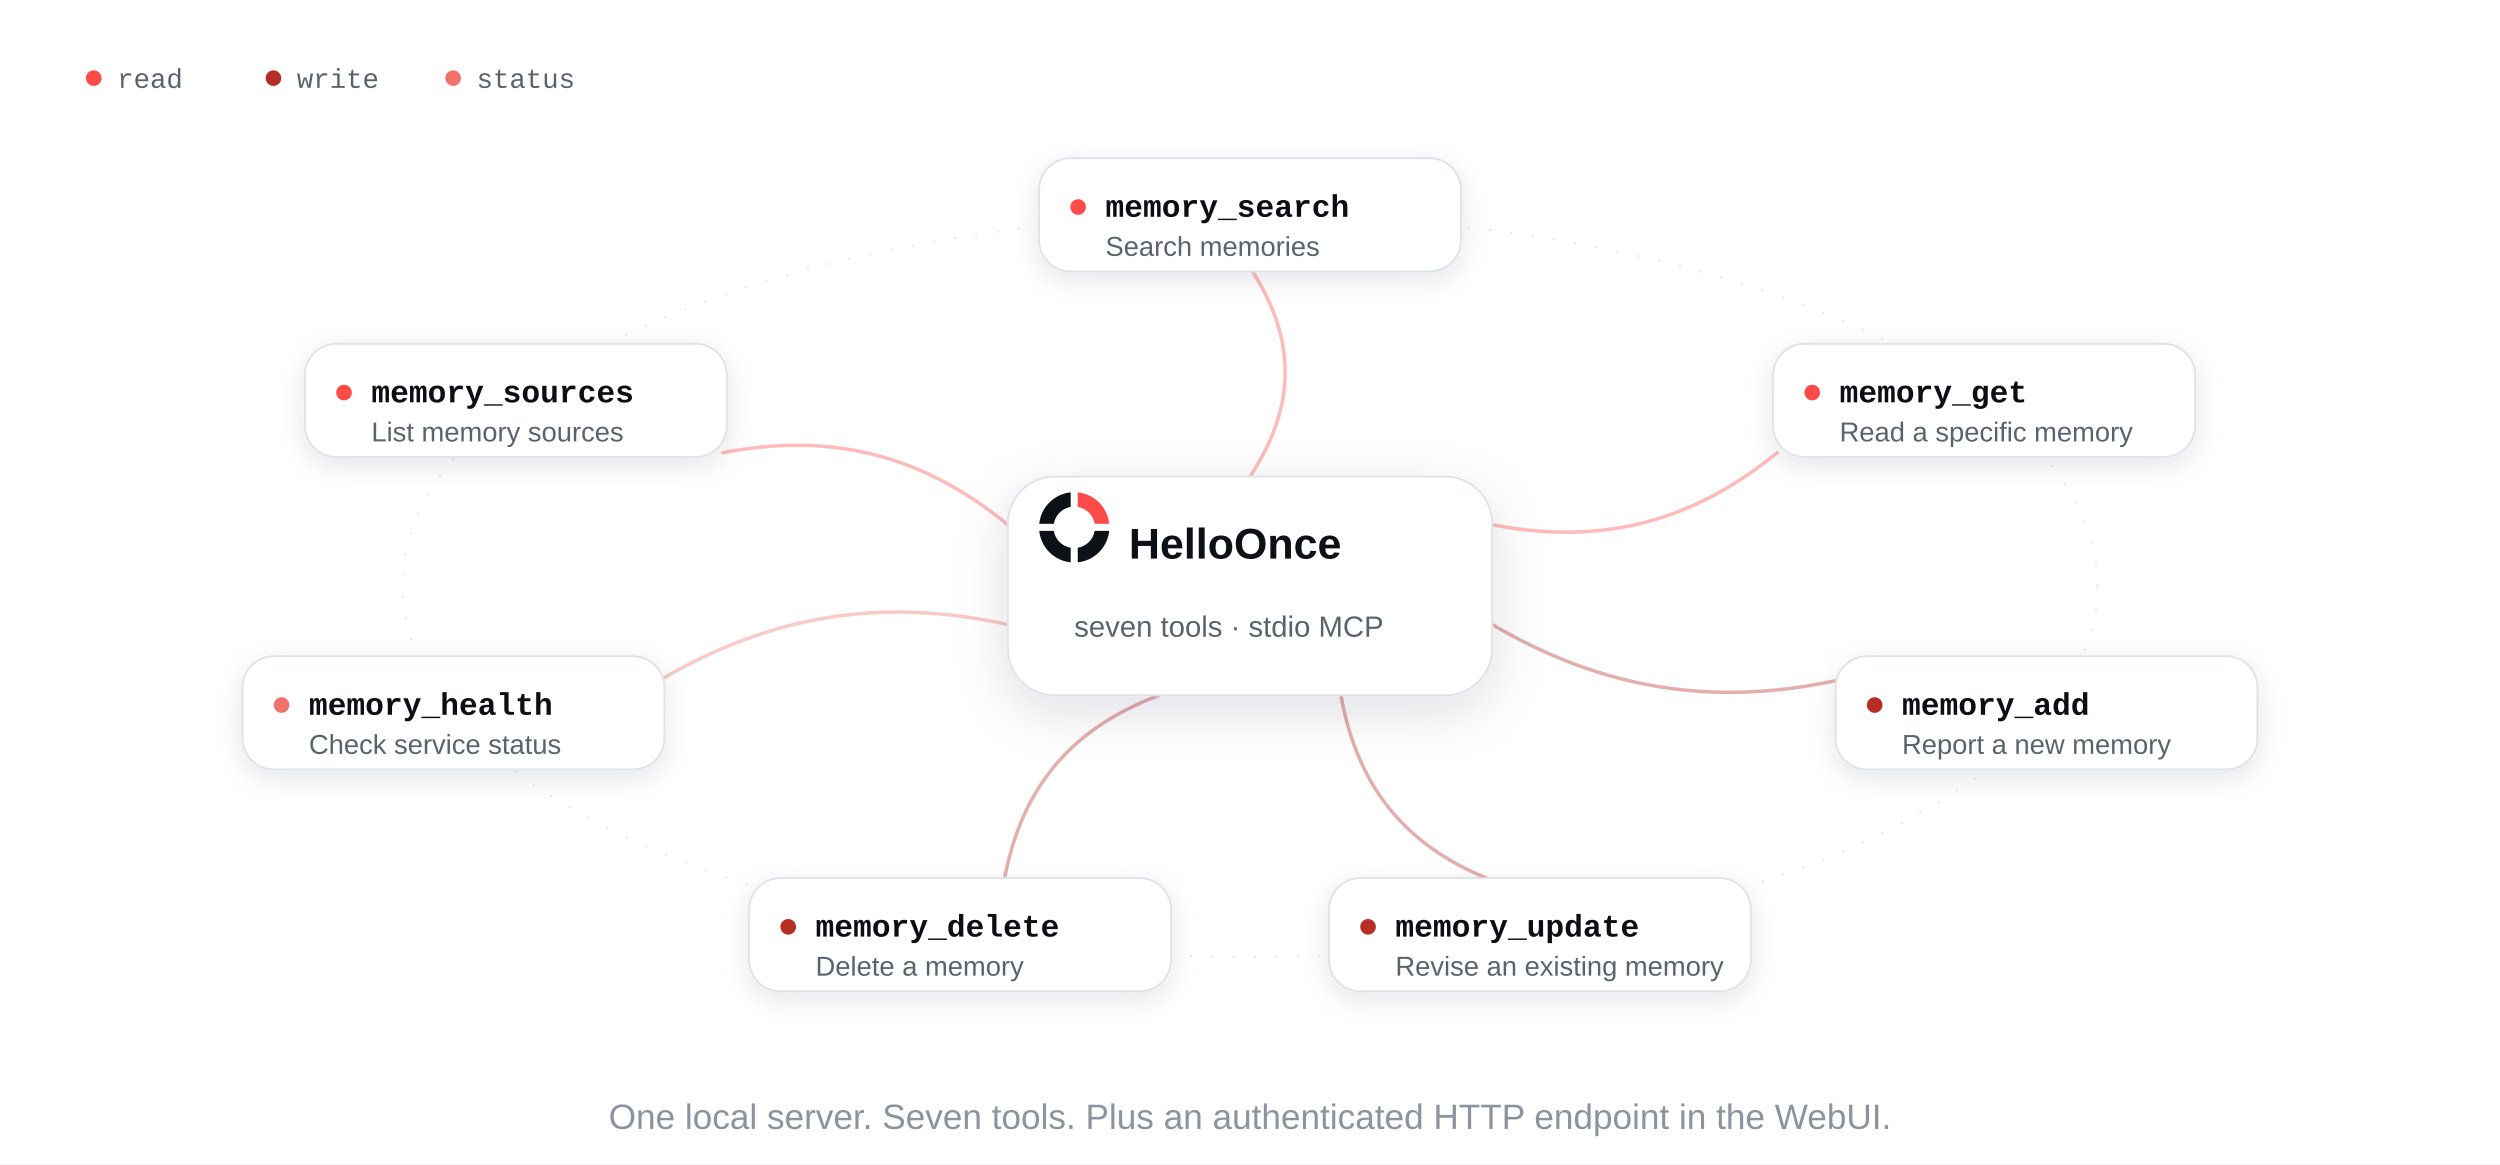
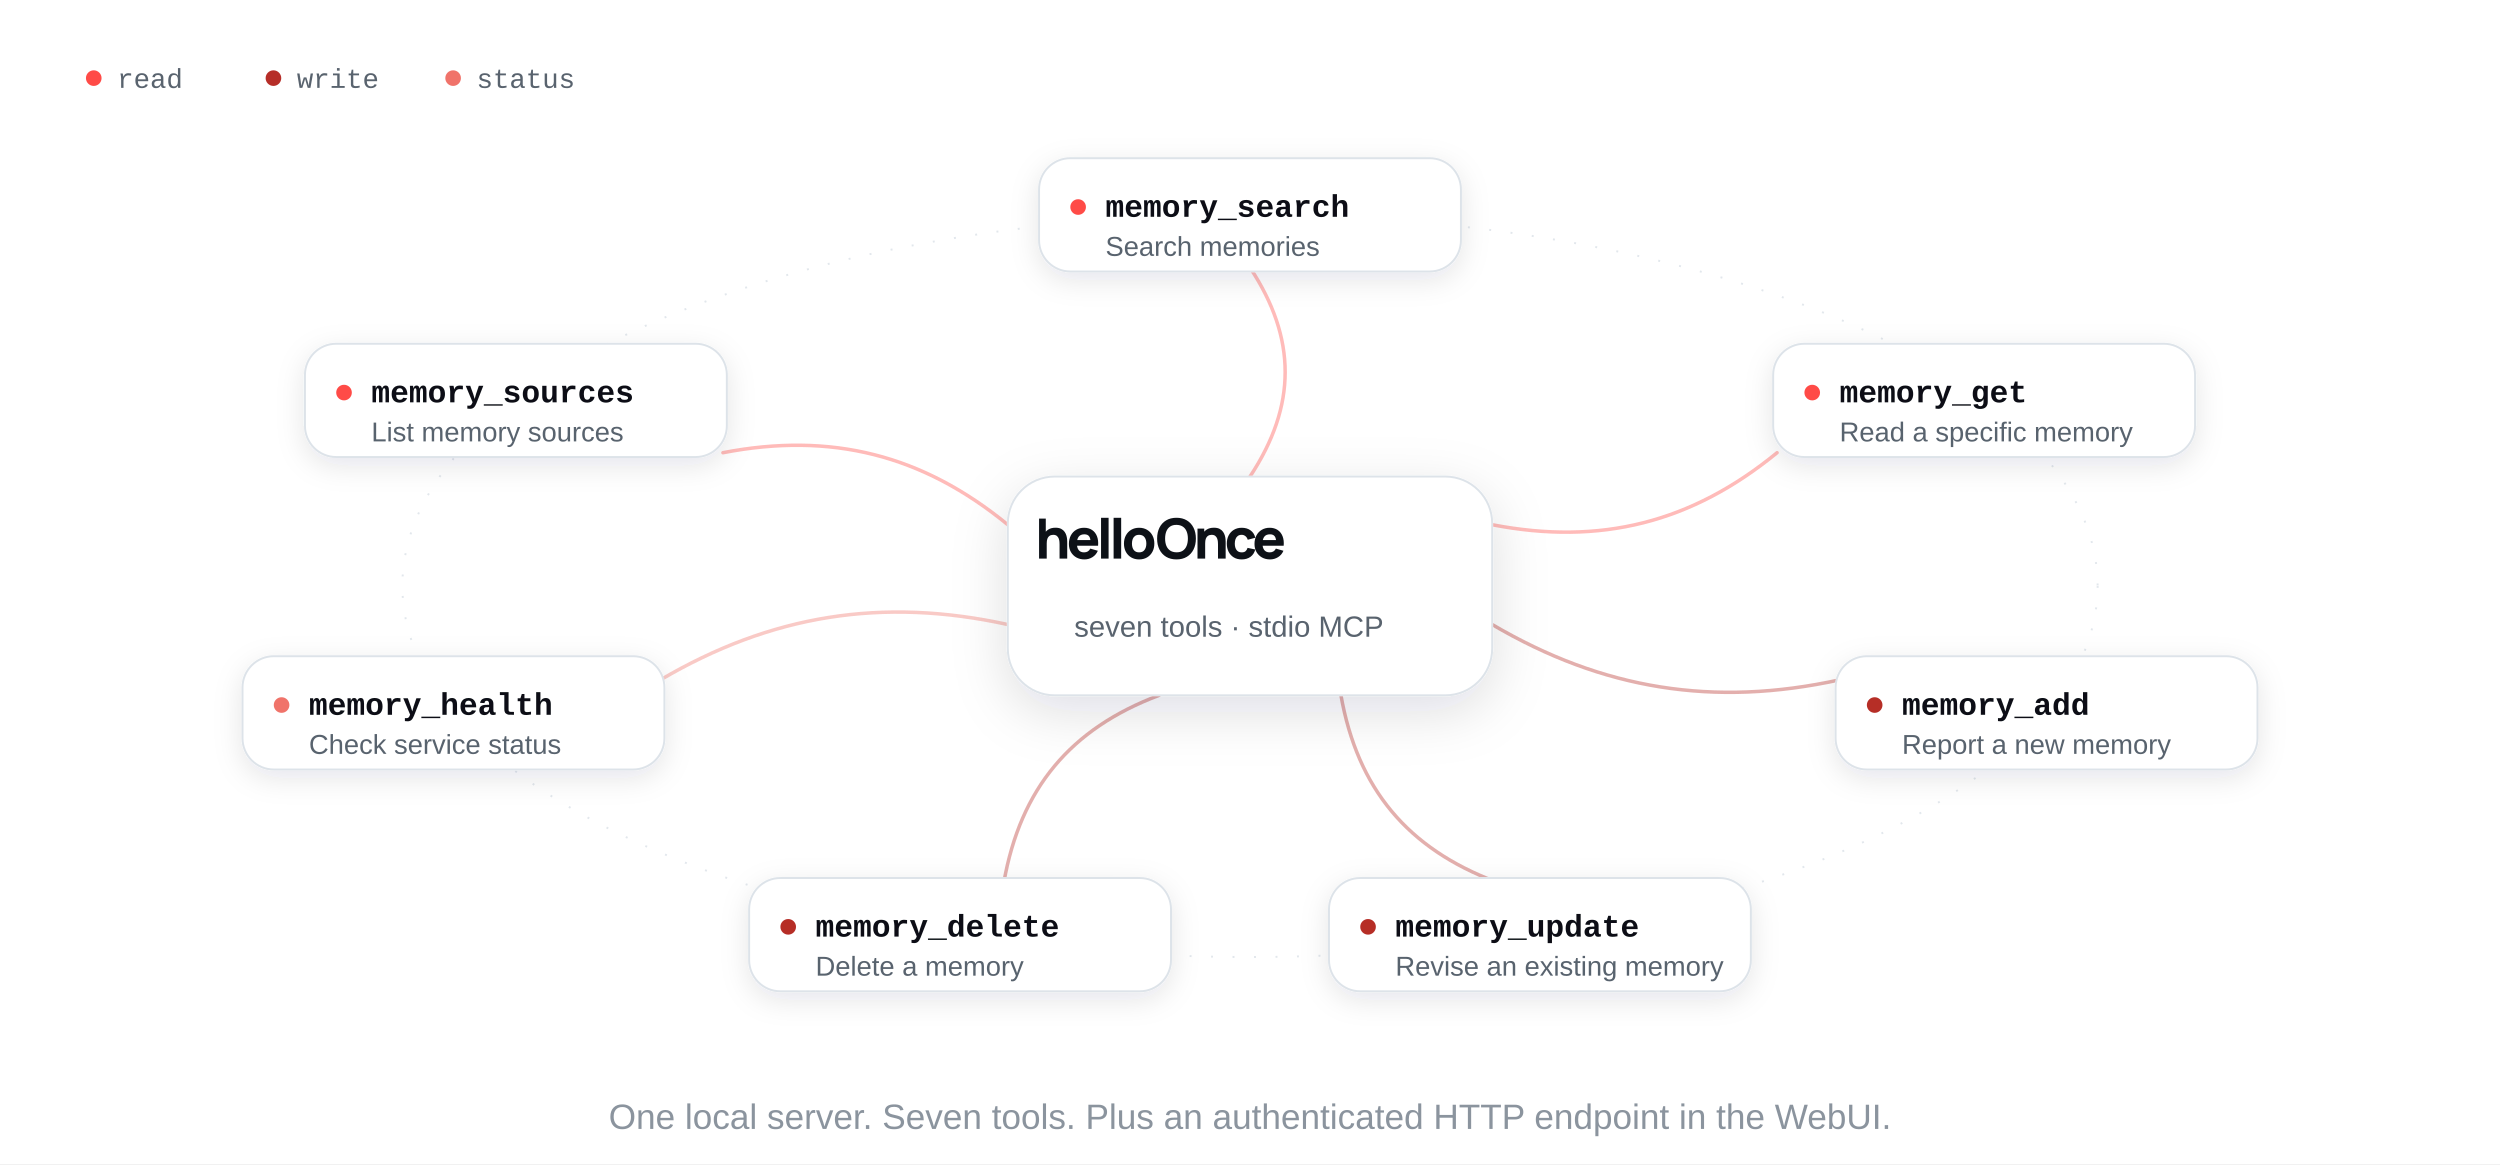
<svg xmlns="http://www.w3.org/2000/svg" viewBox="0 0 1280 596" width="1280" height="596" role="img" aria-label="Network diagram: one local MCP server exposes seven memory tools — three read, three write, one status (search, get, sources / add, update, delete / health).">
  <defs>
    <radialGradient id="halo" cx="50%" cy="50%" r="50%">
      <stop offset="0" stop-color="#FF7A70" stop-opacity=".55" />
      <stop offset=".45" stop-color="#FF7A70" stop-opacity=".18" />
      <stop offset="1" stop-color="#FF7A70" stop-opacity="0" />
    </radialGradient>
    <linearGradient id="cardGrad" x1="0" y1="0" x2="0" y2="1">
      <stop offset="0" stop-color="#FFFFFF" />
      <stop offset="1" stop-color="#FFFFFF" />
    </linearGradient>
    <linearGradient id="cardAltGrad" x1="0" y1="0" x2="0" y2="1">
      <stop offset="0" stop-color="#F6F8FA" />
      <stop offset="1" stop-color="#F6F8FA" />
    </linearGradient>
    <filter id="soft" x="-30%" y="-30%" width="160%" height="180%">
      <feDropShadow dx="0" dy="8" stdDeviation="14" flood-color="rgba(31,35,40,.13)" flood-opacity="1" />
    </filter>
    <filter id="softSm" x="-30%" y="-30%" width="160%" height="180%">
      <feDropShadow dx="0" dy="4" stdDeviation="7" flood-color="rgba(31,35,40,.13)" flood-opacity=".8" />
    </filter>
  </defs>
  <style>
  .s{font-family:-apple-system, BlinkMacSystemFont, 'Segoe UI Variable Display', 'Segoe UI', 'Helvetica Neue', Arial, 'Microsoft YaHei', 'PingFang SC', 'Hiragino Sans GB', 'Noto Sans CJK SC', sans-serif}
  .m{font-family:ui-monospace, SFMono-Regular, 'SF Mono', Menlo, Consolas, 'Liberation Mono', 'Microsoft YaHei', monospace}
  .rise{opacity:0;animation:rise .9s cubic-bezier(.16,.84,.32,1) both}
  @keyframes rise{from{opacity:0;transform:translateY(14px);filter:blur(6px)}to{opacity:1;transform:none;filter:blur(0)}}
  @keyframes breathe{0%,100%{opacity:.45;transform:scale(.96)}50%{opacity:.9;transform:scale(1.05)}}
  @keyframes breathe2{
    0%{opacity:.05;transform:scale(.93);animation-timing-function:cubic-bezier(.66,0,.34,1)}
    18%{opacity:.12;transform:scale(1.03);animation-timing-function:cubic-bezier(.37,0,.63,1)}
    34%{opacity:.07;transform:scale(.99);animation-timing-function:cubic-bezier(.45,0,.55,1)}
    57%{opacity:.15;transform:scale(1.085);animation-timing-function:cubic-bezier(.3,0,.7,1)}
    72%{opacity:.088;transform:scale(1.008);animation-timing-function:cubic-bezier(.6,0,.4,1)}
    88%{opacity:.126;transform:scale(1.052);animation-timing-function:cubic-bezier(.5,0,.5,1)}
    100%{opacity:.05;transform:scale(.93)}
  }
  @keyframes twinkle{0%,100%{opacity:.12}50%{opacity:.5}}
  .tw{animation:twinkle 9s ease-in-out infinite}
  .snr{animation:snr 5.4s cubic-bezier(.16,.84,.32,1) infinite;transform-box:fill-box;transform-origin:center}
  @keyframes snr{0%{transform:scale(.5);opacity:.55}65%{opacity:0}100%{transform:scale(1.6);opacity:0}}
  .swp{animation-timing-function:cubic-bezier(.83,0,.17,1);animation-iteration-count:infinite;opacity:0}
  .march{animation:march 1.65s linear infinite}
  .dp{animation:dotpulse 2.6s ease-in-out infinite}
  @keyframes dotpulse{0%,100%{opacity:.42}50%{opacity:1}}
  @keyframes march{to{stroke-dashoffset:-24}}
  .scan{animation:scan 4s cubic-bezier(.83,0,.17,1) infinite;opacity:0}
  @keyframes scan{0%{transform:translateX(0);opacity:0}8%{opacity:1}88%{opacity:1}100%{transform:translateX(1140px);opacity:0}}
  @media (prefers-reduced-motion: reduce){
    .rise{animation:none!important;opacity:1!important;filter:none!important;transform:none!important}
    .tw{animation:none!important;opacity:.55!important}
    .snr,.swp,.scan{animation:none!important;opacity:0!important}
    .march{animation:none!important}
    .dp{animation:none!important;opacity:1!important}
  }</style>
  <rect width="1280" height="596" fill="#FFFFFF" />
  <ellipse cx="640" cy="300" rx="434" ry="190" fill="none" stroke="#DDE3E9" stroke-width="1" stroke-dasharray="1 10" class="march" opacity=".85" />
  <circle cx="48" cy="40" r="4" fill="#FF4B47" />
  <text x="60" y="45" font-size="14" font-weight="500" fill="#59636E" class="m">read</text>
  <circle cx="140" cy="40" r="4" fill="#B62E28" />
  <text x="152" y="45" font-size="14" font-weight="500" fill="#59636E" class="m">write</text>
  <circle cx="232" cy="40" r="4" fill="#F0736A" />
  <text x="244" y="45" font-size="14" font-weight="500" fill="#59636E" class="m">status</text>
  <path id="tk0" d="M640,244 C664,207.62 664,173.38 640,137" fill="none" stroke="#FF4B47" stroke-width="1.8" opacity=".38" stroke-linecap="round" />
  <path id="tk1" d="M764,268.66 C819.47,279.39 866.15,267.59 909.86,231.79" fill="none" stroke="#FF4B47" stroke-width="1.8" opacity=".38" stroke-linecap="round" />
  <path id="tk2" d="M764,319.76 C820.68,353.09 877.59,362.16 941.83,348.09" fill="none" stroke="#B62E28" stroke-width="1.8" opacity=".38" stroke-linecap="round" />
  <path id="tk3" d="M686.56,356 C695.11,403.83 720.53,434.4 765.99,451.54" fill="none" stroke="#B62E28" stroke-width="1.8" opacity=".38" stroke-linecap="round" />
  <path id="tk4" d="M593.44,356 C547.98,373.14 522.56,403.71 514.01,451.54" fill="none" stroke="#B62E28" stroke-width="1.8" opacity=".38" stroke-linecap="round" />
  <path id="tk5" d="M516,319.76 C451.76,305.69 394.86,314.76 338.17,348.09" fill="none" stroke="#F0736A" stroke-width="1.8" opacity=".38" stroke-linecap="round" />
  <path id="tk6" d="M516,268.66 C472.29,232.86 425.62,221.06 370.14,231.79" fill="none" stroke="#FF4B47" stroke-width="1.8" opacity=".38" stroke-linecap="round" />
  <g>
    <g>
      <animateMotion dur="1.15s" begin="0s" repeatCount="indefinite" calcMode="spline" keyPoints="0;1" keyTimes="0;1" keySplines=".42 0 .28 1">
        <mpath href="#tk0" />
      </animateMotion>
      <circle r="5.4" fill="#FF4B47" opacity="0">
        <animate attributeName="r" values="2.16;5.4;5.4;2.16" keyTimes="0;.14;.86;1" calcMode="spline" keySplines=".4 0 .6 1;.4 0 .6 1;.4 0 .6 1" dur="1.15s" begin="0s" repeatCount="indefinite" />
        <animate attributeName="opacity" values="0;.115;.115;0" keyTimes="0;.14;.86;1" calcMode="spline" keySplines=".4 0 .6 1;.4 0 .6 1;.4 0 .6 1" dur="1.15s" begin="0s" repeatCount="indefinite" />
      </circle>
      <circle r="3.6" fill="#FF4B47" opacity="0">
        <animate attributeName="r" values="1.26;3.6;3.6;1.26" keyTimes="0;.14;.86;1" calcMode="spline" keySplines=".4 0 .6 1;.4 0 .6 1;.4 0 .6 1" dur="1.15s" begin="0s" repeatCount="indefinite" />
        <animate attributeName="opacity" values="0;1;1;0" keyTimes="0;.14;.86;1" calcMode="spline" keySplines=".4 0 .6 1;.4 0 .6 1;.4 0 .6 1" dur="1.15s" begin="0s" repeatCount="indefinite" />
      </circle>
    </g>
    <g>
      <animateMotion dur="1.15s" begin="-0.58s" repeatCount="indefinite" calcMode="spline" keyPoints="0;1" keyTimes="0;1" keySplines=".42 0 .28 1">
        <mpath href="#tk0" />
      </animateMotion>
      <circle r="5.4" fill="#FF4B47" opacity="0">
        <animate attributeName="r" values="2.16;5.4;5.4;2.16" keyTimes="0;.14;.86;1" calcMode="spline" keySplines=".4 0 .6 1;.4 0 .6 1;.4 0 .6 1" dur="1.15s" begin="-0.58s" repeatCount="indefinite" />
        <animate attributeName="opacity" values="0;.115;.115;0" keyTimes="0;.14;.86;1" calcMode="spline" keySplines=".4 0 .6 1;.4 0 .6 1;.4 0 .6 1" dur="1.15s" begin="-0.58s" repeatCount="indefinite" />
      </circle>
      <circle r="3.6" fill="#FF4B47" opacity="0">
        <animate attributeName="r" values="1.26;3.6;3.6;1.26" keyTimes="0;.14;.86;1" calcMode="spline" keySplines=".4 0 .6 1;.4 0 .6 1;.4 0 .6 1" dur="1.15s" begin="-0.58s" repeatCount="indefinite" />
        <animate attributeName="opacity" values="0;1;1;0" keyTimes="0;.14;.86;1" calcMode="spline" keySplines=".4 0 .6 1;.4 0 .6 1;.4 0 .6 1" dur="1.15s" begin="-0.58s" repeatCount="indefinite" />
      </circle>
    </g>
    <g>
      <animateMotion dur="1.22s" begin="-0.37s" repeatCount="indefinite" calcMode="spline" keyPoints="0;1" keyTimes="0;1" keySplines=".42 0 .28 1">
        <mpath href="#tk1" />
      </animateMotion>
      <circle r="5.4" fill="#FF4B47" opacity="0">
        <animate attributeName="r" values="2.16;5.4;5.4;2.16" keyTimes="0;.14;.86;1" calcMode="spline" keySplines=".4 0 .6 1;.4 0 .6 1;.4 0 .6 1" dur="1.22s" begin="-0.37s" repeatCount="indefinite" />
        <animate attributeName="opacity" values="0;.115;.115;0" keyTimes="0;.14;.86;1" calcMode="spline" keySplines=".4 0 .6 1;.4 0 .6 1;.4 0 .6 1" dur="1.22s" begin="-0.37s" repeatCount="indefinite" />
      </circle>
      <circle r="3.6" fill="#FF4B47" opacity="0">
        <animate attributeName="r" values="1.26;3.6;3.6;1.26" keyTimes="0;.14;.86;1" calcMode="spline" keySplines=".4 0 .6 1;.4 0 .6 1;.4 0 .6 1" dur="1.22s" begin="-0.37s" repeatCount="indefinite" />
        <animate attributeName="opacity" values="0;1;1;0" keyTimes="0;.14;.86;1" calcMode="spline" keySplines=".4 0 .6 1;.4 0 .6 1;.4 0 .6 1" dur="1.22s" begin="-0.37s" repeatCount="indefinite" />
      </circle>
    </g>
    <g>
      <animateMotion dur="1.22s" begin="-0.95s" repeatCount="indefinite" calcMode="spline" keyPoints="0;1" keyTimes="0;1" keySplines=".42 0 .28 1">
        <mpath href="#tk1" />
      </animateMotion>
      <circle r="5.4" fill="#FF4B47" opacity="0">
        <animate attributeName="r" values="2.16;5.4;5.4;2.16" keyTimes="0;.14;.86;1" calcMode="spline" keySplines=".4 0 .6 1;.4 0 .6 1;.4 0 .6 1" dur="1.22s" begin="-0.95s" repeatCount="indefinite" />
        <animate attributeName="opacity" values="0;.115;.115;0" keyTimes="0;.14;.86;1" calcMode="spline" keySplines=".4 0 .6 1;.4 0 .6 1;.4 0 .6 1" dur="1.22s" begin="-0.95s" repeatCount="indefinite" />
      </circle>
      <circle r="3.6" fill="#FF4B47" opacity="0">
        <animate attributeName="r" values="1.26;3.6;3.6;1.26" keyTimes="0;.14;.86;1" calcMode="spline" keySplines=".4 0 .6 1;.4 0 .6 1;.4 0 .6 1" dur="1.22s" begin="-0.95s" repeatCount="indefinite" />
        <animate attributeName="opacity" values="0;1;1;0" keyTimes="0;.14;.86;1" calcMode="spline" keySplines=".4 0 .6 1;.4 0 .6 1;.4 0 .6 1" dur="1.22s" begin="-0.95s" repeatCount="indefinite" />
      </circle>
    </g>
    <g>
      <animateMotion dur="1.29s" begin="-0.74s" repeatCount="indefinite" calcMode="spline" keyPoints="0;1" keyTimes="0;1" keySplines=".42 0 .28 1">
        <mpath href="#tk2" />
      </animateMotion>
      <circle r="5.4" fill="#B62E28" opacity="0">
        <animate attributeName="r" values="2.16;5.4;5.4;2.16" keyTimes="0;.14;.86;1" calcMode="spline" keySplines=".4 0 .6 1;.4 0 .6 1;.4 0 .6 1" dur="1.29s" begin="-0.74s" repeatCount="indefinite" />
        <animate attributeName="opacity" values="0;.115;.115;0" keyTimes="0;.14;.86;1" calcMode="spline" keySplines=".4 0 .6 1;.4 0 .6 1;.4 0 .6 1" dur="1.29s" begin="-0.74s" repeatCount="indefinite" />
      </circle>
      <circle r="3.6" fill="#B62E28" opacity="0">
        <animate attributeName="r" values="1.26;3.6;3.6;1.26" keyTimes="0;.14;.86;1" calcMode="spline" keySplines=".4 0 .6 1;.4 0 .6 1;.4 0 .6 1" dur="1.29s" begin="-0.74s" repeatCount="indefinite" />
        <animate attributeName="opacity" values="0;1;1;0" keyTimes="0;.14;.86;1" calcMode="spline" keySplines=".4 0 .6 1;.4 0 .6 1;.4 0 .6 1" dur="1.29s" begin="-0.74s" repeatCount="indefinite" />
      </circle>
    </g>
    <g>
      <animateMotion dur="1.29s" begin="-1.32s" repeatCount="indefinite" calcMode="spline" keyPoints="0;1" keyTimes="0;1" keySplines=".42 0 .28 1">
        <mpath href="#tk2" />
      </animateMotion>
      <circle r="5.4" fill="#B62E28" opacity="0">
        <animate attributeName="r" values="2.16;5.4;5.4;2.16" keyTimes="0;.14;.86;1" calcMode="spline" keySplines=".4 0 .6 1;.4 0 .6 1;.4 0 .6 1" dur="1.29s" begin="-1.32s" repeatCount="indefinite" />
        <animate attributeName="opacity" values="0;.115;.115;0" keyTimes="0;.14;.86;1" calcMode="spline" keySplines=".4 0 .6 1;.4 0 .6 1;.4 0 .6 1" dur="1.29s" begin="-1.32s" repeatCount="indefinite" />
      </circle>
      <circle r="3.6" fill="#B62E28" opacity="0">
        <animate attributeName="r" values="1.26;3.6;3.6;1.26" keyTimes="0;.14;.86;1" calcMode="spline" keySplines=".4 0 .6 1;.4 0 .6 1;.4 0 .6 1" dur="1.29s" begin="-1.32s" repeatCount="indefinite" />
        <animate attributeName="opacity" values="0;1;1;0" keyTimes="0;.14;.86;1" calcMode="spline" keySplines=".4 0 .6 1;.4 0 .6 1;.4 0 .6 1" dur="1.29s" begin="-1.32s" repeatCount="indefinite" />
      </circle>
    </g>
    <g>
      <animateMotion dur="1.36s" begin="-1.11s" repeatCount="indefinite" calcMode="spline" keyPoints="0;1" keyTimes="0;1" keySplines=".42 0 .28 1">
        <mpath href="#tk3" />
      </animateMotion>
      <circle r="5.4" fill="#B62E28" opacity="0">
        <animate attributeName="r" values="2.16;5.4;5.4;2.16" keyTimes="0;.14;.86;1" calcMode="spline" keySplines=".4 0 .6 1;.4 0 .6 1;.4 0 .6 1" dur="1.36s" begin="-1.11s" repeatCount="indefinite" />
        <animate attributeName="opacity" values="0;.115;.115;0" keyTimes="0;.14;.86;1" calcMode="spline" keySplines=".4 0 .6 1;.4 0 .6 1;.4 0 .6 1" dur="1.36s" begin="-1.11s" repeatCount="indefinite" />
      </circle>
      <circle r="3.6" fill="#B62E28" opacity="0">
        <animate attributeName="r" values="1.26;3.6;3.6;1.26" keyTimes="0;.14;.86;1" calcMode="spline" keySplines=".4 0 .6 1;.4 0 .6 1;.4 0 .6 1" dur="1.36s" begin="-1.11s" repeatCount="indefinite" />
        <animate attributeName="opacity" values="0;1;1;0" keyTimes="0;.14;.86;1" calcMode="spline" keySplines=".4 0 .6 1;.4 0 .6 1;.4 0 .6 1" dur="1.36s" begin="-1.11s" repeatCount="indefinite" />
      </circle>
    </g>
    <g>
      <animateMotion dur="1.36s" begin="-1.69s" repeatCount="indefinite" calcMode="spline" keyPoints="0;1" keyTimes="0;1" keySplines=".42 0 .28 1">
        <mpath href="#tk3" />
      </animateMotion>
      <circle r="5.4" fill="#B62E28" opacity="0">
        <animate attributeName="r" values="2.16;5.4;5.4;2.16" keyTimes="0;.14;.86;1" calcMode="spline" keySplines=".4 0 .6 1;.4 0 .6 1;.4 0 .6 1" dur="1.36s" begin="-1.69s" repeatCount="indefinite" />
        <animate attributeName="opacity" values="0;.115;.115;0" keyTimes="0;.14;.86;1" calcMode="spline" keySplines=".4 0 .6 1;.4 0 .6 1;.4 0 .6 1" dur="1.36s" begin="-1.69s" repeatCount="indefinite" />
      </circle>
      <circle r="3.6" fill="#B62E28" opacity="0">
        <animate attributeName="r" values="1.26;3.6;3.6;1.26" keyTimes="0;.14;.86;1" calcMode="spline" keySplines=".4 0 .6 1;.4 0 .6 1;.4 0 .6 1" dur="1.36s" begin="-1.69s" repeatCount="indefinite" />
        <animate attributeName="opacity" values="0;1;1;0" keyTimes="0;.14;.86;1" calcMode="spline" keySplines=".4 0 .6 1;.4 0 .6 1;.4 0 .6 1" dur="1.36s" begin="-1.69s" repeatCount="indefinite" />
      </circle>
    </g>
    <g>
      <animateMotion dur="1.43s" begin="-1.48s" repeatCount="indefinite" calcMode="spline" keyPoints="0;1" keyTimes="0;1" keySplines=".42 0 .28 1">
        <mpath href="#tk4" />
      </animateMotion>
      <circle r="5.4" fill="#B62E28" opacity="0">
        <animate attributeName="r" values="2.16;5.4;5.4;2.16" keyTimes="0;.14;.86;1" calcMode="spline" keySplines=".4 0 .6 1;.4 0 .6 1;.4 0 .6 1" dur="1.43s" begin="-1.48s" repeatCount="indefinite" />
        <animate attributeName="opacity" values="0;.115;.115;0" keyTimes="0;.14;.86;1" calcMode="spline" keySplines=".4 0 .6 1;.4 0 .6 1;.4 0 .6 1" dur="1.43s" begin="-1.48s" repeatCount="indefinite" />
      </circle>
      <circle r="3.6" fill="#B62E28" opacity="0">
        <animate attributeName="r" values="1.26;3.6;3.6;1.26" keyTimes="0;.14;.86;1" calcMode="spline" keySplines=".4 0 .6 1;.4 0 .6 1;.4 0 .6 1" dur="1.43s" begin="-1.48s" repeatCount="indefinite" />
        <animate attributeName="opacity" values="0;1;1;0" keyTimes="0;.14;.86;1" calcMode="spline" keySplines=".4 0 .6 1;.4 0 .6 1;.4 0 .6 1" dur="1.43s" begin="-1.48s" repeatCount="indefinite" />
      </circle>
    </g>
    <g>
      <animateMotion dur="1.43s" begin="-2.06s" repeatCount="indefinite" calcMode="spline" keyPoints="0;1" keyTimes="0;1" keySplines=".42 0 .28 1">
        <mpath href="#tk4" />
      </animateMotion>
      <circle r="5.4" fill="#B62E28" opacity="0">
        <animate attributeName="r" values="2.16;5.4;5.4;2.16" keyTimes="0;.14;.86;1" calcMode="spline" keySplines=".4 0 .6 1;.4 0 .6 1;.4 0 .6 1" dur="1.43s" begin="-2.06s" repeatCount="indefinite" />
        <animate attributeName="opacity" values="0;.115;.115;0" keyTimes="0;.14;.86;1" calcMode="spline" keySplines=".4 0 .6 1;.4 0 .6 1;.4 0 .6 1" dur="1.43s" begin="-2.06s" repeatCount="indefinite" />
      </circle>
      <circle r="3.6" fill="#B62E28" opacity="0">
        <animate attributeName="r" values="1.26;3.6;3.6;1.26" keyTimes="0;.14;.86;1" calcMode="spline" keySplines=".4 0 .6 1;.4 0 .6 1;.4 0 .6 1" dur="1.43s" begin="-2.06s" repeatCount="indefinite" />
        <animate attributeName="opacity" values="0;1;1;0" keyTimes="0;.14;.86;1" calcMode="spline" keySplines=".4 0 .6 1;.4 0 .6 1;.4 0 .6 1" dur="1.43s" begin="-2.06s" repeatCount="indefinite" />
      </circle>
    </g>
    <g>
      <animateMotion dur="1.5s" begin="-1.85s" repeatCount="indefinite" calcMode="spline" keyPoints="0;1" keyTimes="0;1" keySplines=".42 0 .28 1">
        <mpath href="#tk5" />
      </animateMotion>
      <circle r="5.4" fill="#F0736A" opacity="0">
        <animate attributeName="r" values="2.16;5.4;5.4;2.16" keyTimes="0;.14;.86;1" calcMode="spline" keySplines=".4 0 .6 1;.4 0 .6 1;.4 0 .6 1" dur="1.5s" begin="-1.85s" repeatCount="indefinite" />
        <animate attributeName="opacity" values="0;.115;.115;0" keyTimes="0;.14;.86;1" calcMode="spline" keySplines=".4 0 .6 1;.4 0 .6 1;.4 0 .6 1" dur="1.5s" begin="-1.85s" repeatCount="indefinite" />
      </circle>
      <circle r="3.6" fill="#F0736A" opacity="0">
        <animate attributeName="r" values="1.26;3.6;3.6;1.26" keyTimes="0;.14;.86;1" calcMode="spline" keySplines=".4 0 .6 1;.4 0 .6 1;.4 0 .6 1" dur="1.5s" begin="-1.85s" repeatCount="indefinite" />
        <animate attributeName="opacity" values="0;1;1;0" keyTimes="0;.14;.86;1" calcMode="spline" keySplines=".4 0 .6 1;.4 0 .6 1;.4 0 .6 1" dur="1.5s" begin="-1.85s" repeatCount="indefinite" />
      </circle>
    </g>
    <g>
      <animateMotion dur="1.5s" begin="-2.43s" repeatCount="indefinite" calcMode="spline" keyPoints="0;1" keyTimes="0;1" keySplines=".42 0 .28 1">
        <mpath href="#tk5" />
      </animateMotion>
      <circle r="5.4" fill="#F0736A" opacity="0">
        <animate attributeName="r" values="2.16;5.4;5.4;2.16" keyTimes="0;.14;.86;1" calcMode="spline" keySplines=".4 0 .6 1;.4 0 .6 1;.4 0 .6 1" dur="1.5s" begin="-2.43s" repeatCount="indefinite" />
        <animate attributeName="opacity" values="0;.115;.115;0" keyTimes="0;.14;.86;1" calcMode="spline" keySplines=".4 0 .6 1;.4 0 .6 1;.4 0 .6 1" dur="1.5s" begin="-2.43s" repeatCount="indefinite" />
      </circle>
      <circle r="3.6" fill="#F0736A" opacity="0">
        <animate attributeName="r" values="1.26;3.6;3.6;1.26" keyTimes="0;.14;.86;1" calcMode="spline" keySplines=".4 0 .6 1;.4 0 .6 1;.4 0 .6 1" dur="1.5s" begin="-2.43s" repeatCount="indefinite" />
        <animate attributeName="opacity" values="0;1;1;0" keyTimes="0;.14;.86;1" calcMode="spline" keySplines=".4 0 .6 1;.4 0 .6 1;.4 0 .6 1" dur="1.5s" begin="-2.43s" repeatCount="indefinite" />
      </circle>
    </g>
    <g>
      <animateMotion dur="1.56s" begin="-2.22s" repeatCount="indefinite" calcMode="spline" keyPoints="0;1" keyTimes="0;1" keySplines=".42 0 .28 1">
        <mpath href="#tk6" />
      </animateMotion>
      <circle r="5.4" fill="#FF4B47" opacity="0">
        <animate attributeName="r" values="2.16;5.4;5.4;2.16" keyTimes="0;.14;.86;1" calcMode="spline" keySplines=".4 0 .6 1;.4 0 .6 1;.4 0 .6 1" dur="1.56s" begin="-2.22s" repeatCount="indefinite" />
        <animate attributeName="opacity" values="0;.115;.115;0" keyTimes="0;.14;.86;1" calcMode="spline" keySplines=".4 0 .6 1;.4 0 .6 1;.4 0 .6 1" dur="1.56s" begin="-2.22s" repeatCount="indefinite" />
      </circle>
      <circle r="3.6" fill="#FF4B47" opacity="0">
        <animate attributeName="r" values="1.26;3.6;3.6;1.26" keyTimes="0;.14;.86;1" calcMode="spline" keySplines=".4 0 .6 1;.4 0 .6 1;.4 0 .6 1" dur="1.56s" begin="-2.22s" repeatCount="indefinite" />
        <animate attributeName="opacity" values="0;1;1;0" keyTimes="0;.14;.86;1" calcMode="spline" keySplines=".4 0 .6 1;.4 0 .6 1;.4 0 .6 1" dur="1.56s" begin="-2.22s" repeatCount="indefinite" />
      </circle>
    </g>
    <g>
      <animateMotion dur="1.56s" begin="-2.8s" repeatCount="indefinite" calcMode="spline" keyPoints="0;1" keyTimes="0;1" keySplines=".42 0 .28 1">
        <mpath href="#tk6" />
      </animateMotion>
      <circle r="5.4" fill="#FF4B47" opacity="0">
        <animate attributeName="r" values="2.16;5.4;5.4;2.16" keyTimes="0;.14;.86;1" calcMode="spline" keySplines=".4 0 .6 1;.4 0 .6 1;.4 0 .6 1" dur="1.56s" begin="-2.8s" repeatCount="indefinite" />
        <animate attributeName="opacity" values="0;.115;.115;0" keyTimes="0;.14;.86;1" calcMode="spline" keySplines=".4 0 .6 1;.4 0 .6 1;.4 0 .6 1" dur="1.56s" begin="-2.8s" repeatCount="indefinite" />
      </circle>
      <circle r="3.6" fill="#FF4B47" opacity="0">
        <animate attributeName="r" values="1.26;3.6;3.6;1.26" keyTimes="0;.14;.86;1" calcMode="spline" keySplines=".4 0 .6 1;.4 0 .6 1;.4 0 .6 1" dur="1.56s" begin="-2.8s" repeatCount="indefinite" />
        <animate attributeName="opacity" values="0;1;1;0" keyTimes="0;.14;.86;1" calcMode="spline" keySplines=".4 0 .6 1;.4 0 .6 1;.4 0 .6 1" dur="1.56s" begin="-2.8s" repeatCount="indefinite" />
      </circle>
    </g>
  </g>
  <g filter="url(#softSm)">
    <rect x="532" y="81" width="216" height="58" rx="16" fill="#FFFFFF" stroke="#DDE3E9" stroke-width="1" />
    <circle cx="552" cy="106" r="4" fill="#FF4B47" />
    <text x="566" y="111" font-size="16" font-weight="600" fill="#0D1117" class="m">memory_search</text>
    <text x="566" y="131" font-size="14" font-weight="400" fill="#59636E" class="s">Search memories</text>
  </g>
  <g filter="url(#softSm)">
    <rect x="907.86" y="176" width="216" height="58" rx="16" fill="#FFFFFF" stroke="#DDE3E9" stroke-width="1" />
    <circle cx="927.86" cy="201" r="4" fill="#FF4B47" />
    <text x="941.86" y="206" font-size="16" font-weight="600" fill="#0D1117" class="m">memory_get</text>
    <text x="941.86" y="226" font-size="14" font-weight="400" fill="#59636E" class="s">Read a specific memory</text>
  </g>
  <g filter="url(#softSm)">
    <rect x="939.83" y="335.98" width="216" height="58" rx="16" fill="#FFFFFF" stroke="#DDE3E9" stroke-width="1" />
    <circle cx="959.83" cy="360.98" r="4" fill="#B62E28" />
    <text x="973.83" y="365.98" font-size="16" font-weight="600" fill="#0D1117" class="m">memory_add</text>
    <text x="973.83" y="385.98" font-size="14" font-weight="400" fill="#59636E" class="s">Report a new memory</text>
  </g>
  <g filter="url(#softSm)">
    <rect x="680.44" y="449.54" width="216" height="58" rx="16" fill="#FFFFFF" stroke="#DDE3E9" stroke-width="1" />
    <circle cx="700.44" cy="474.54" r="4" fill="#B62E28" />
    <text x="714.44" y="479.54" font-size="16" font-weight="600" fill="#0D1117" class="m">memory_update</text>
    <text x="714.44" y="499.54" font-size="14" font-weight="400" fill="#59636E" class="s">Revise an existing memory</text>
  </g>
  <g filter="url(#softSm)">
    <rect x="383.56" y="449.54" width="216" height="58" rx="16" fill="#FFFFFF" stroke="#DDE3E9" stroke-width="1" />
    <circle cx="403.56" cy="474.54" r="4" fill="#B62E28" />
    <text x="417.56" y="479.54" font-size="16" font-weight="600" fill="#0D1117" class="m">memory_delete</text>
    <text x="417.56" y="499.54" font-size="14" font-weight="400" fill="#59636E" class="s">Delete a memory</text>
  </g>
  <g filter="url(#softSm)">
    <rect x="124.17" y="335.98" width="216" height="58" rx="16" fill="#FFFFFF" stroke="#DDE3E9" stroke-width="1" />
    <circle cx="144.17" cy="360.98" r="4" fill="#F0736A" />
    <text x="158.17" y="365.98" font-size="16" font-weight="600" fill="#0D1117" class="m">memory_health</text>
    <text x="158.17" y="385.98" font-size="14" font-weight="400" fill="#59636E" class="s">Check service status</text>
  </g>
  <g filter="url(#softSm)">
    <rect x="156.14" y="176" width="216" height="58" rx="16" fill="#FFFFFF" stroke="#DDE3E9" stroke-width="1" />
    <circle cx="176.14" cy="201" r="4" fill="#FF4B47" />
    <text x="190.14" y="206" font-size="16" font-weight="600" fill="#0D1117" class="m">memory_sources</text>
    <text x="190.14" y="226" font-size="14" font-weight="400" fill="#59636E" class="s">List memory sources</text>
  </g>
  <g filter="url(#soft)">
    <rect x="516" y="244" width="248" height="112" rx="24" fill="#FFFFFF" stroke="#DDE3E9" stroke-width="1" />
  </g>
-   <g transform="translate(550 270)">
-     <g transform="scale(0.18)">
-       <path fill="#FF4B47" d="M10,-99.499A100 100 0 0 1 99.499,-10L58.146,-10A59 59 0 0 0 10,-58.146Z" />
-       <path fill="#0D1117" d="M99.499,10A100 100 0 0 1 10,99.499L10,58.146A59 59 0 0 0 58.146,10Z" />
-       <path fill="#0D1117" d="M-10,99.499A100 100 0 0 1 -99.499,10L-58.146,10A59 59 0 0 0 -10,58.146Z" />
-       <path fill="#0D1117" d="M-99.499,-10A100 100 0 0 1 -10,-99.499L-10,-58.146A59 59 0 0 0 -58.146,-10Z" />
-     </g>
-   </g>
-   <text x="578" y="286" font-size="22" font-weight="650" fill="#0D1117" class="s">HelloOnce</text>
+   <g transform="translate(488.27 249.57) scale(0.31404)" fill="#0D1117">
+     <path d="M172.66 116V92.91C172.66 91.793 172.6 90.375 172.479 88.654C172.358 86.904 171.981 85.153 171.347 83.403C170.713 81.652 169.672 80.188 168.223 79.011C166.805 77.834 164.782 77.245 162.156 77.245C161.1 77.245 159.968 77.411 158.761 77.743C157.554 78.076 156.422 78.724 155.365 79.69C154.309 80.626 153.434 82.014 152.739 83.855C152.075 85.697 151.743 88.141 151.743 91.19L144.681 87.84C144.681 83.976 145.465 80.354 147.035 76.974C148.604 73.593 150.959 70.862 154.098 68.779C157.267 66.697 161.251 65.655 166.05 65.655C169.883 65.655 173.007 66.304 175.422 67.602C177.836 68.9 179.708 70.545 181.036 72.537C182.394 74.529 183.36 76.612 183.933 78.785C184.507 80.928 184.854 82.89 184.975 84.67C185.095 86.451 185.156 87.749 185.156 88.564V116H172.66ZM139.248 116V50.805H150.204V84.308H151.743V116H139.248ZM213.331 117.358C208.321 117.358 203.899 116.287 200.066 114.144C196.263 111.971 193.275 108.998 191.101 105.225C188.958 101.422 187.887 97.076 187.887 92.186C187.887 86.844 188.943 82.195 191.056 78.242C193.169 74.287 196.082 71.224 199.794 69.051C203.506 66.847 207.777 65.746 212.607 65.746C217.738 65.746 222.099 66.953 225.691 69.368C229.282 71.782 231.939 75.178 233.659 79.554C235.379 83.931 235.983 89.077 235.47 94.993H223.291V90.466C223.291 85.485 222.491 81.909 220.892 79.736C219.322 77.532 216.742 76.43 213.15 76.43C208.954 76.43 205.861 77.713 203.869 80.279C201.907 82.814 200.926 86.572 200.926 91.552C200.926 96.11 201.907 99.641 203.869 102.146C205.861 104.621 208.773 105.859 212.607 105.859C215.021 105.859 217.089 105.33 218.809 104.274C220.529 103.218 221.842 101.693 222.748 99.701L235.062 103.233C233.221 107.7 230.309 111.171 226.325 113.646C222.371 116.121 218.039 117.358 213.331 117.358ZM197.123 94.993V85.847H229.539V94.993H197.123ZM240.298 116V49.447H252.612V116H240.298ZM260.791 116V49.447H273.105V116H260.791ZM302.381 117.358C297.461 117.358 293.145 116.257 289.433 114.053C285.72 111.85 282.823 108.817 280.74 104.953C278.688 101.06 277.662 96.593 277.662 91.552C277.662 86.451 278.718 81.969 280.831 78.106C282.944 74.212 285.856 71.179 289.569 69.006C293.281 66.832 297.552 65.746 302.381 65.746C307.301 65.746 311.617 66.847 315.33 69.051C319.072 71.254 321.985 74.303 324.067 78.196C326.15 82.06 327.191 86.511 327.191 91.552C327.191 96.623 326.135 101.105 324.022 104.998C321.94 108.862 319.027 111.895 315.284 114.098C311.572 116.272 307.271 117.358 302.381 117.358ZM302.381 105.859C306.335 105.859 309.278 104.531 311.21 101.875C313.171 99.188 314.152 95.747 314.152 91.552C314.152 87.206 313.156 83.735 311.164 81.139C309.202 78.543 306.275 77.245 302.381 77.245C299.695 77.245 297.492 77.849 295.771 79.056C294.051 80.264 292.768 81.939 291.923 84.082C291.108 86.225 290.7 88.715 290.7 91.552C290.7 95.928 291.681 99.415 293.643 102.01C295.635 104.576 298.548 105.859 302.381 105.859Z" />
+     <path d="M363.318 117.358C356.798 117.358 351.169 115.94 346.43 113.102C341.722 110.265 338.085 106.296 335.519 101.195C332.984 96.094 331.716 90.164 331.716 83.403C331.716 76.642 332.984 70.711 335.519 65.61C338.085 60.509 341.722 56.54 346.43 53.703C351.169 50.866 356.798 49.447 363.318 49.447C369.837 49.447 375.451 50.866 380.16 53.703C384.898 56.54 388.535 60.509 391.071 65.61C393.636 70.711 394.919 76.642 394.919 83.403C394.919 90.164 393.636 96.094 391.071 101.195C388.535 106.296 384.898 110.265 380.16 113.102C375.451 115.94 369.837 117.358 363.318 117.358ZM363.318 105.768C367.453 105.828 370.894 104.938 373.64 103.097C376.387 101.256 378.439 98.645 379.797 95.264C381.186 91.884 381.88 87.93 381.88 83.403C381.88 78.875 381.186 74.952 379.797 71.632C378.439 68.311 376.387 65.731 373.64 63.89C370.894 62.048 367.453 61.098 363.318 61.037C359.183 60.977 355.742 61.867 352.995 63.709C350.249 65.55 348.181 68.16 346.793 71.541C345.434 74.921 344.755 78.875 344.755 83.403C344.755 87.93 345.434 91.854 346.793 95.174C348.181 98.494 350.249 101.075 352.995 102.916C355.742 104.757 359.183 105.708 363.318 105.768ZM430.978 116V92.91C430.978 91.793 430.918 90.375 430.797 88.654C430.676 86.904 430.299 85.153 429.665 83.403C429.031 81.652 427.99 80.188 426.541 79.011C425.123 77.834 423.101 77.245 420.475 77.245C419.418 77.245 418.286 77.411 417.079 77.743C415.872 78.076 414.74 78.724 413.684 79.69C412.627 80.626 411.752 82.014 411.058 83.855C410.394 85.697 410.062 88.141 410.062 91.19L402.999 87.84C402.999 83.976 403.784 80.354 405.353 76.974C406.923 73.593 409.277 70.862 412.416 68.779C415.585 66.697 419.569 65.655 424.368 65.655C428.201 65.655 431.325 66.304 433.74 67.602C436.155 68.9 438.026 70.545 439.354 72.537C440.712 74.529 441.678 76.612 442.251 78.785C442.825 80.928 443.172 82.89 443.293 84.67C443.414 86.451 443.474 87.749 443.474 88.564V116H430.978ZM397.566 116V67.104H408.522V83.312H410.062V116H397.566ZM469.588 117.358C464.517 117.358 460.171 116.226 456.549 113.963C452.927 111.699 450.15 108.62 448.218 104.727C446.287 100.833 445.321 96.442 445.321 91.552C445.321 86.602 446.317 82.18 448.309 78.287C450.331 74.393 453.168 71.33 456.82 69.096C460.473 66.863 464.789 65.746 469.769 65.746C475.534 65.746 480.363 67.21 484.257 70.137C488.18 73.035 490.685 77.004 491.772 82.044L479.457 85.304C478.733 82.769 477.465 80.792 475.654 79.373C473.874 77.955 471.851 77.245 469.588 77.245C466.992 77.245 464.864 77.879 463.204 79.147C461.544 80.384 460.322 82.09 459.537 84.263C458.752 86.406 458.36 88.836 458.36 91.552C458.36 95.808 459.295 99.264 461.167 101.92C463.068 104.546 465.875 105.859 469.588 105.859C472.365 105.859 474.477 105.225 475.926 103.957C477.375 102.689 478.461 100.878 479.186 98.524L491.772 101.15C490.384 106.342 487.758 110.341 483.894 113.148C480.031 115.955 475.262 117.358 469.588 117.358ZM515.928 117.358C510.918 117.358 506.496 116.287 502.663 114.144C498.86 111.971 495.872 108.998 493.699 105.225C491.556 101.422 490.484 97.076 490.484 92.186C490.484 86.844 491.541 82.195 493.654 78.242C495.766 74.287 498.679 71.224 502.392 69.051C506.104 66.847 510.375 65.746 515.204 65.746C520.335 65.746 524.697 66.953 528.288 69.368C531.88 71.782 534.536 75.178 536.256 79.554C537.977 83.931 538.581 89.077 538.067 94.993H525.889V90.466C525.889 85.485 525.089 81.909 523.489 79.736C521.92 77.532 519.339 76.43 515.747 76.43C511.552 76.43 508.458 77.713 506.466 80.279C504.504 82.814 503.523 86.572 503.523 91.552C503.523 96.11 504.504 99.641 506.466 102.146C508.458 104.621 511.371 105.859 515.204 105.859C517.619 105.859 519.686 105.33 521.407 104.274C523.127 103.218 524.44 101.693 525.345 99.701L537.66 103.233C535.819 107.7 532.906 111.171 528.922 113.646C524.968 116.121 520.637 117.358 515.928 117.358ZM499.72 94.993V85.847H532.137V94.993H499.72Z" />
+   </g>
  <text x="550" y="326" font-size="15" font-weight="400" fill="#59636E" class="s">seven tools · stdio MCP</text>
  <text x="640" y="578" font-size="18" font-weight="400" fill="#8B949E" text-anchor="middle" class="s">One local server. Seven tools. Plus an authenticated HTTP endpoint in the WebUI.</text>
</svg>
